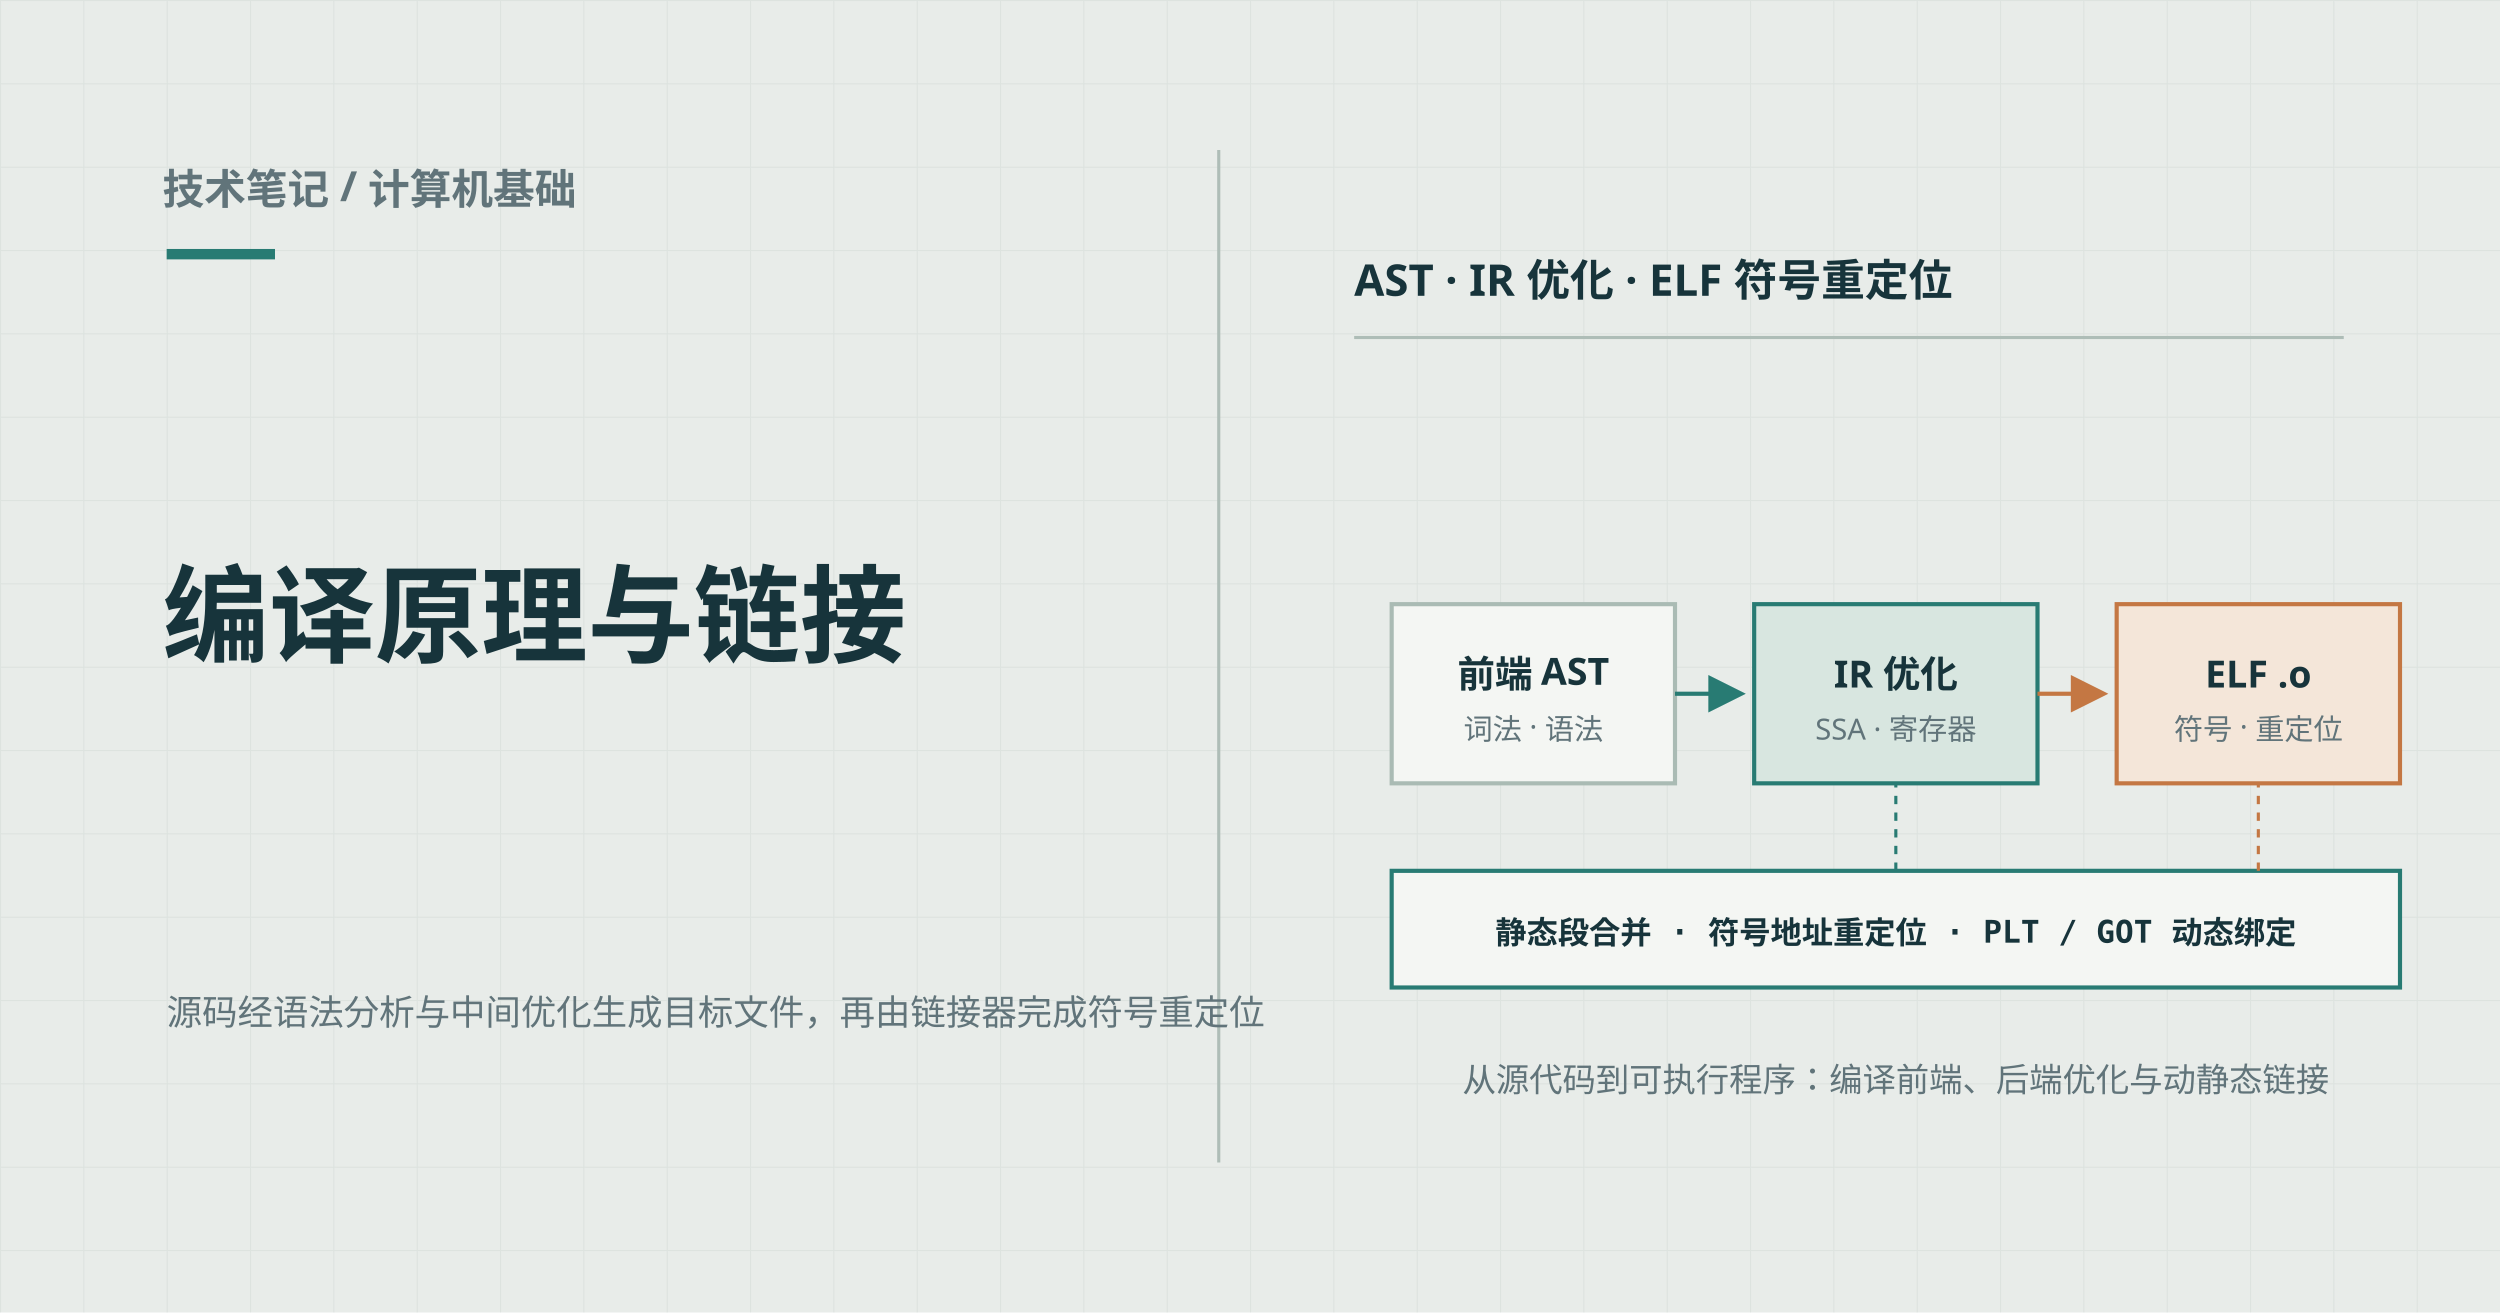
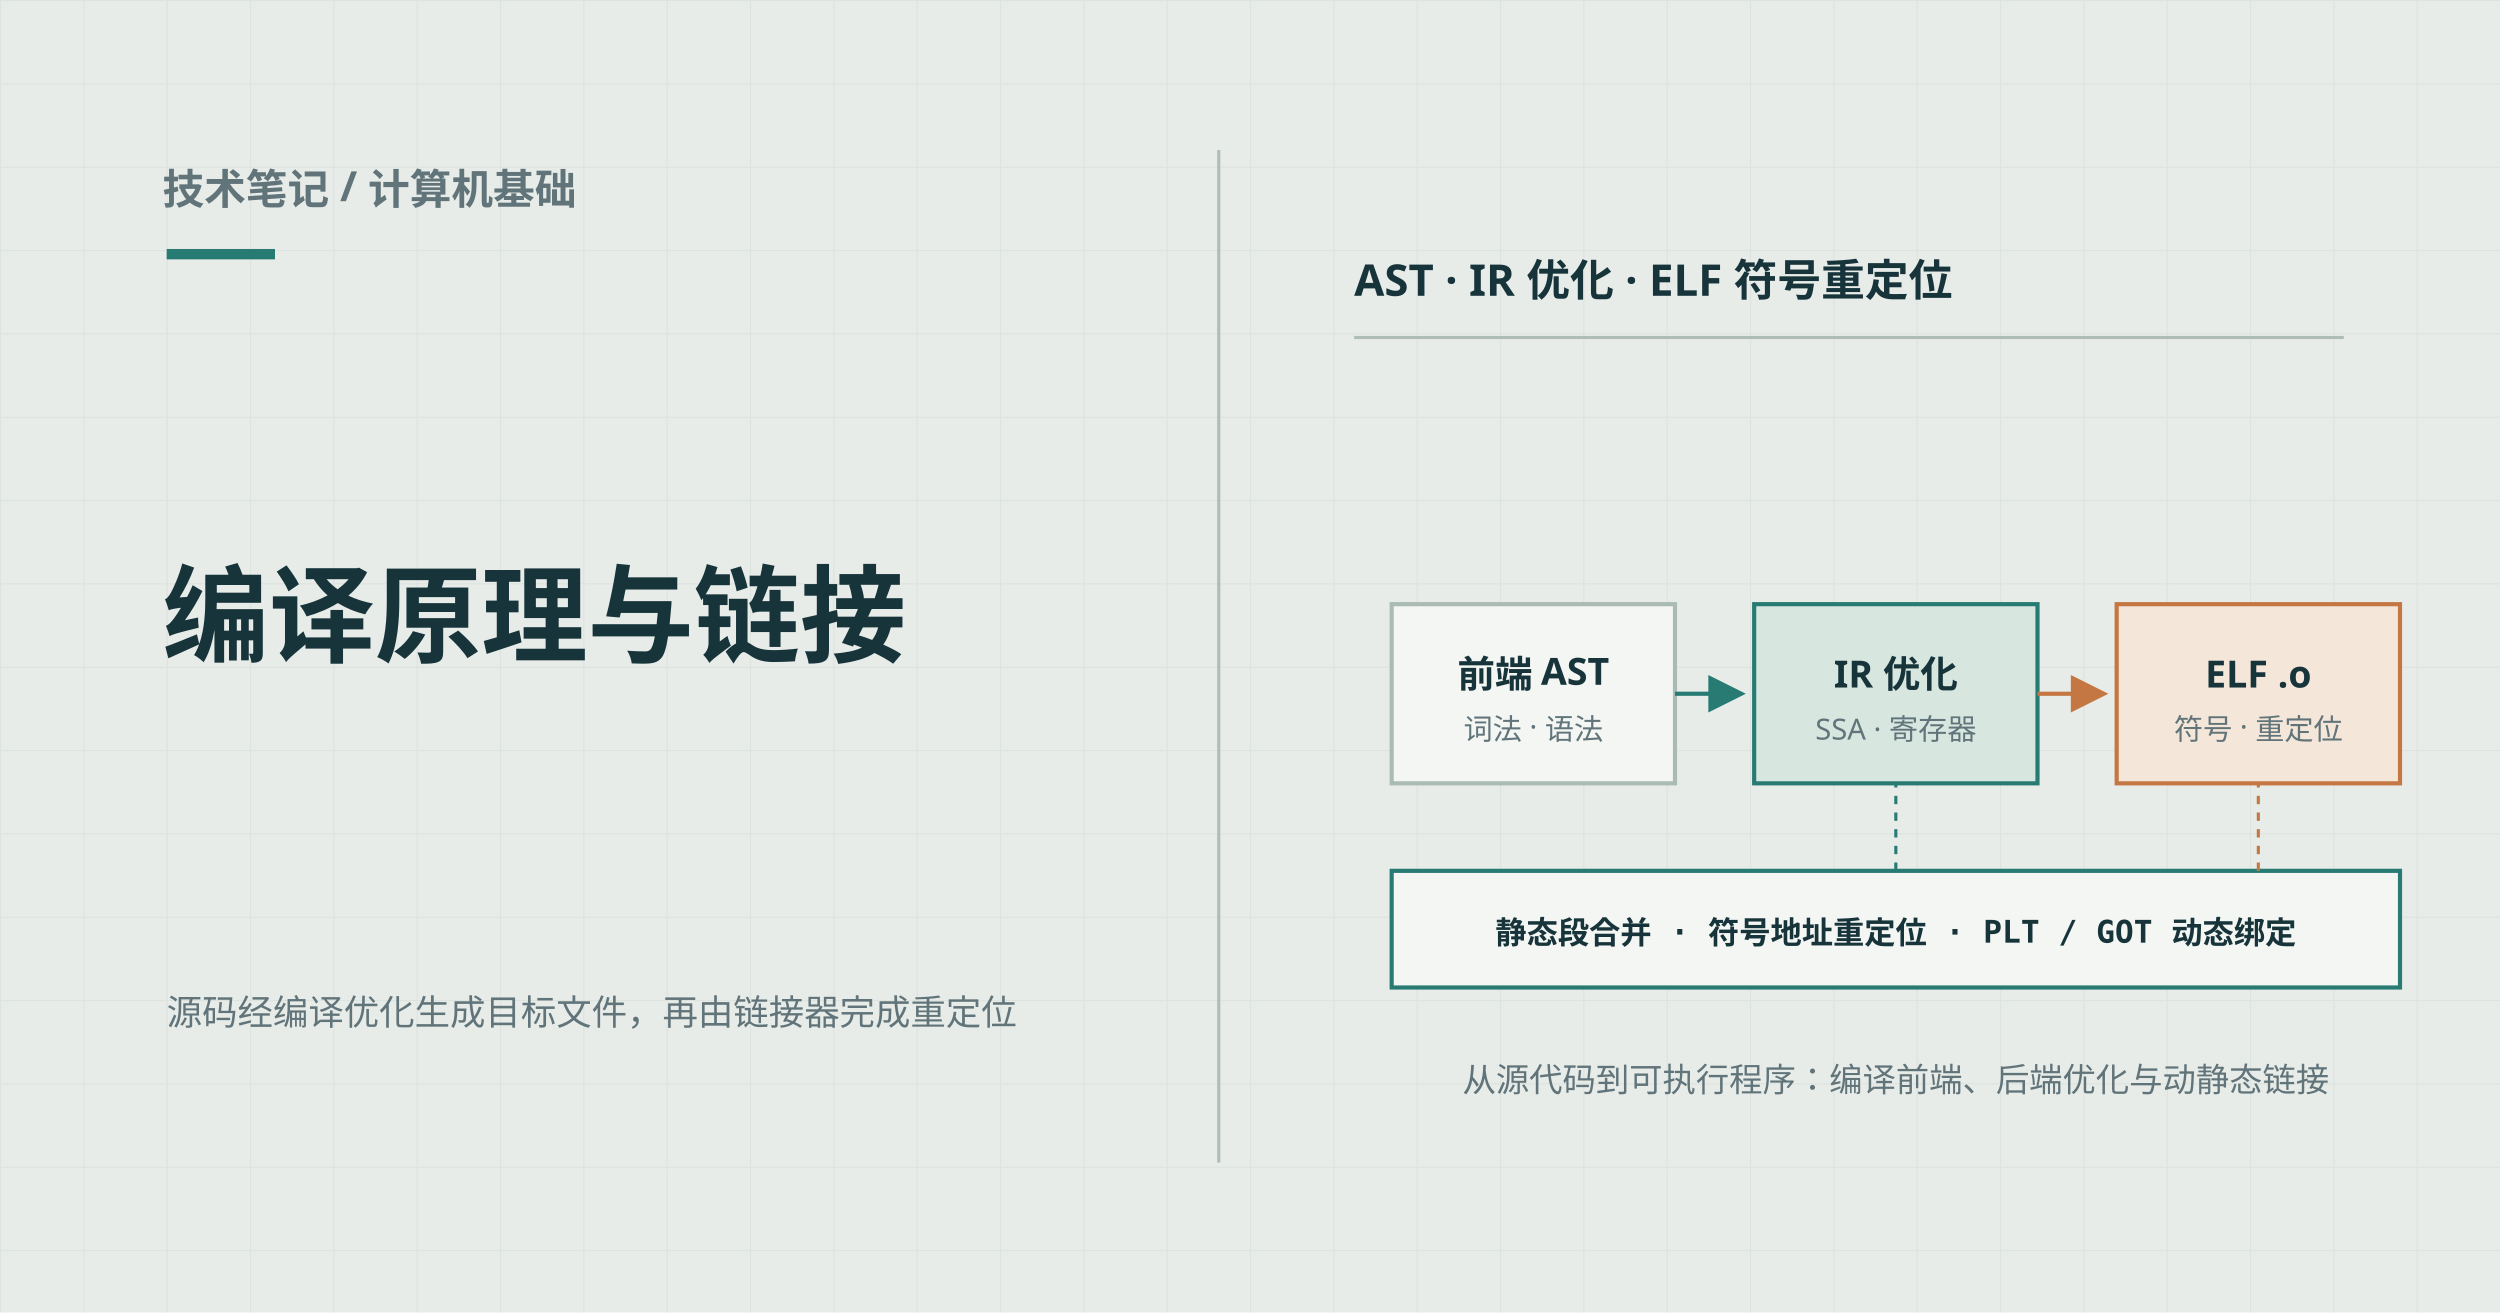
<svg xmlns="http://www.w3.org/2000/svg" width="1200" height="630" viewBox="0 0 1200 630" role="img" aria-labelledby="coverTitle coverDesc">
  <defs>
    <pattern id="grid" width="40" height="40" patternUnits="userSpaceOnUse">
      <path d="M40 0H0V40" fill="none" stroke="#AEBDB7" stroke-width="1" opacity=".20" />
    </pattern>
    <marker id="tealArrow" markerWidth="9" markerHeight="9" refX="7" refY="4.5" orient="auto">
      <path d="M0 0L9 4.5L0 9Z" fill="#287B73" />
    </marker>
    <marker id="orangeArrow" markerWidth="9" markerHeight="9" refX="7" refY="4.5" orient="auto">
      <path d="M0 0L9 4.5L0 9Z" fill="#C47743" />
    </marker>
  </defs>
  <rect width="1200" height="630" fill="#E8ECE9" />
  <rect width="1200" height="630" fill="url(#grid)" />
  <path d="M585 72V558" stroke="#AEBDB7" stroke-width="1.5" />
  <text x="78" y="98" fill="#61747A" font-family="'Microsoft YaHei','Noto Sans SC',sans-serif" font-size="20" font-weight="600" text-anchor="start">技术笔记 / 计算机基础</text>
  <path d="M80 122H132" stroke="#287B73" stroke-width="5" />
  <text x="78" y="314.0" fill="#17343B" font-family="'Microsoft YaHei','Noto Sans SC',sans-serif" font-size="51" font-weight="700" text-anchor="start">编译原理与链接</text>
-   <text x="80" y="492" fill="#61747A" font-family="'Microsoft YaHei','Noto Sans SC',sans-serif" font-size="17" font-weight="500" text-anchor="start">源码经语法分析与中间优化生成目标文件，再由链接器完成符号重定位</text>
+   <text x="80" y="492" fill="#61747A" font-family="'Microsoft YaHei','Noto Sans SC',sans-serif" font-size="17" font-weight="500" text-anchor="start">源码经编译优化生成目标文件，再由链接器完成重定位</text>
  <text x="650" y="142" fill="#17343B" font-family="'Microsoft YaHei','Noto Sans SC',sans-serif" font-size="21" font-weight="650" text-anchor="start">AST · IR 优化 · ELF 符号重定位</text>
  <path d="M650 162L1125 162" fill="none" stroke="#AEBDB7" stroke-width="1.5" />
  <rect x="668" y="290" width="136" height="86" fill="#F4F6F3" stroke="#AABBB4" stroke-width="2" />
  <text x="736.0" y="330.0" fill="#17343B" font-family="'Microsoft YaHei','Noto Sans SC',sans-serif" font-size="18" font-weight="650" text-anchor="middle">前端 AST</text>
  <text x="736.0" y="355.0" fill="#61747A" font-family="'Microsoft YaHei','Noto Sans SC',sans-serif" font-size="14" font-weight="500" text-anchor="middle">词法 · 语法</text>
  <rect x="842" y="290" width="136" height="86" fill="#D8E6E0" stroke="#287B73" stroke-width="2" />
  <text x="910.0" y="330.0" fill="#17343B" font-family="'Microsoft YaHei','Noto Sans SC',sans-serif" font-size="18" font-weight="650" text-anchor="middle">IR 优化</text>
  <text x="910.0" y="355.0" fill="#61747A" font-family="'Microsoft YaHei','Noto Sans SC',sans-serif" font-size="14" font-weight="500" text-anchor="middle">SSA · 寄存器</text>
  <rect x="1016" y="290" width="136" height="86" fill="#F4E6D9" stroke="#C47743" stroke-width="2" />
  <text x="1084.0" y="330.0" fill="#17343B" font-family="'Microsoft YaHei','Noto Sans SC',sans-serif" font-size="18" font-weight="650" text-anchor="middle">ELF .o</text>
  <text x="1084.0" y="355.0" fill="#61747A" font-family="'Microsoft YaHei','Noto Sans SC',sans-serif" font-size="14" font-weight="500" text-anchor="middle">符号 · 重定位</text>
  <path d="M804 333L834 333" fill="none" stroke="#287B73" stroke-width="2" marker-end="url(#tealArrow)" />
  <path d="M978 333L1008 333" fill="none" stroke="#C47743" stroke-width="2" marker-end="url(#orangeArrow)" />
  <rect x="668" y="418" width="484" height="56" fill="#F4F6F3" stroke="#287B73" stroke-width="2" />
  <text x="910.0" y="453.0" fill="#17343B" font-family="Consolas,'Microsoft YaHei',monospace" font-size="15" font-weight="650" text-anchor="middle">静态段合并  ·  符号地址重定位  ·  PLT / GOT 动态绑定</text>
  <path d="M910 418L910 376" fill="none" stroke="#287B73" stroke-width="1.5" stroke-dasharray="4 4" />
  <path d="M1084 418L1084 376" fill="none" stroke="#C47743" stroke-width="1.5" stroke-dasharray="4 4" />
  <text x="910" y="524" fill="#61747A" font-family="'Microsoft YaHei','Noto Sans SC',sans-serif" font-size="16" font-weight="500" text-anchor="middle">从源代码到可执行程序：编译前端、后端优化与动静态链接</text>
</svg>
